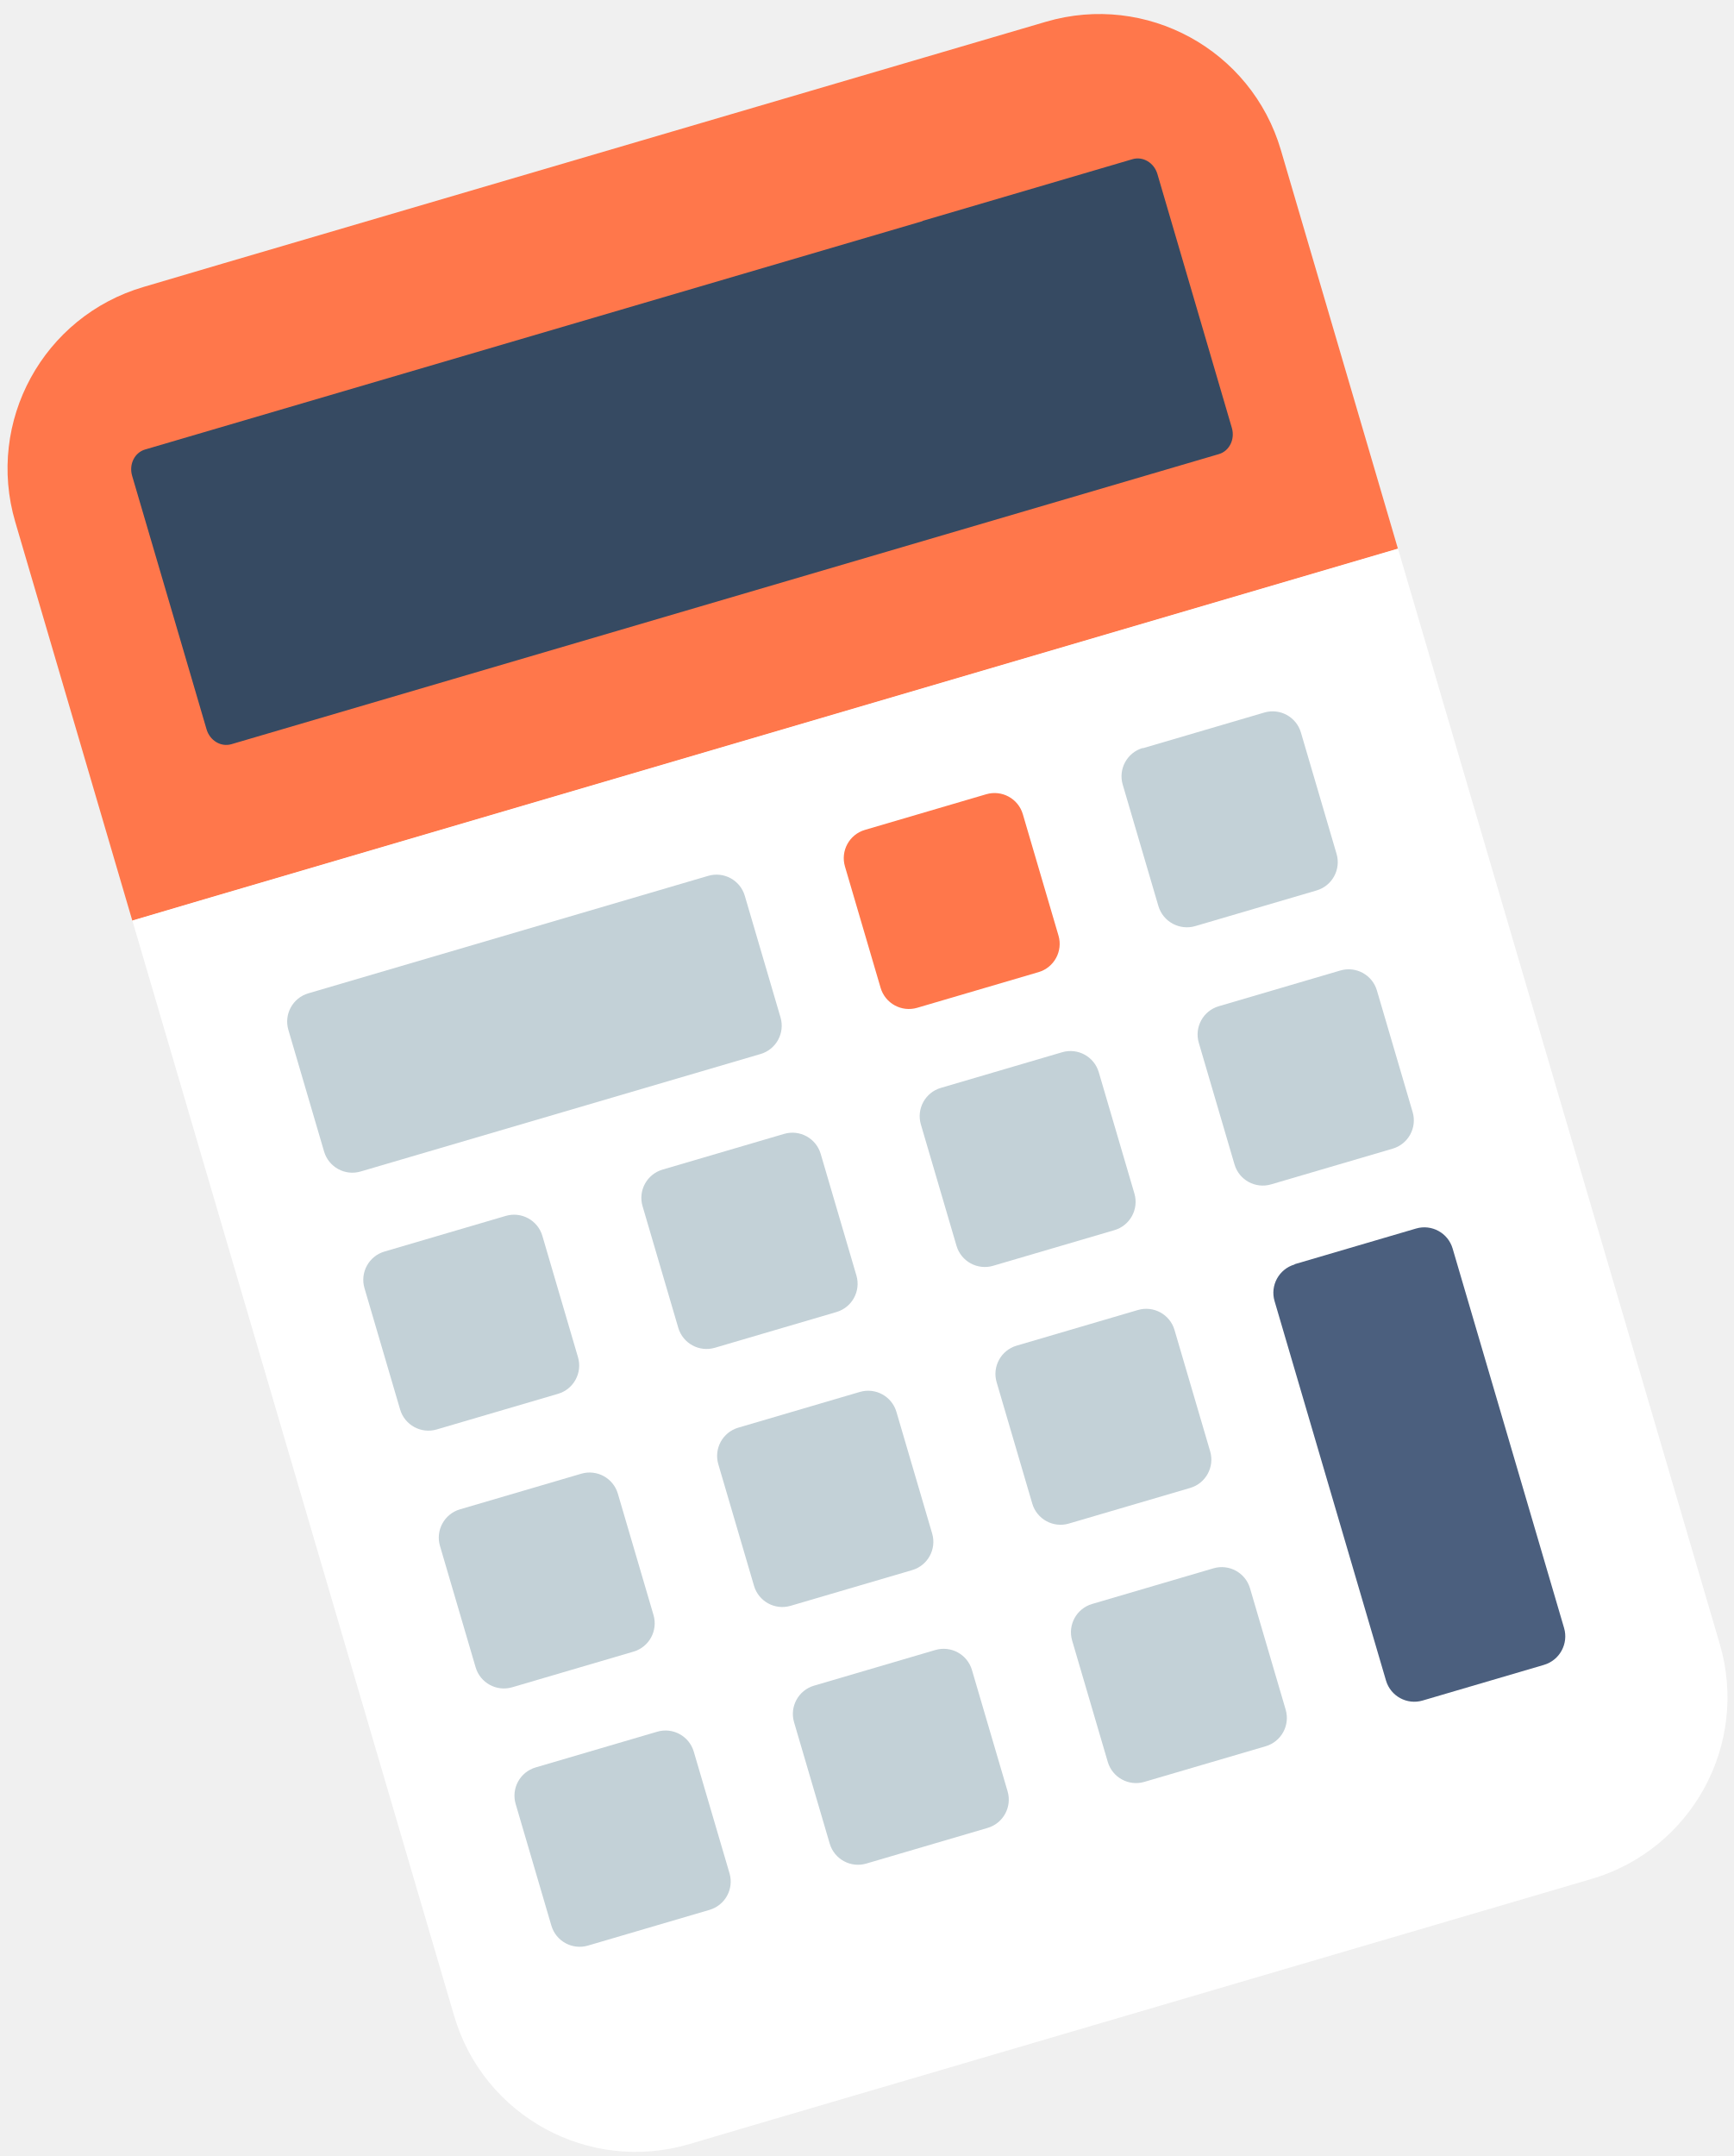
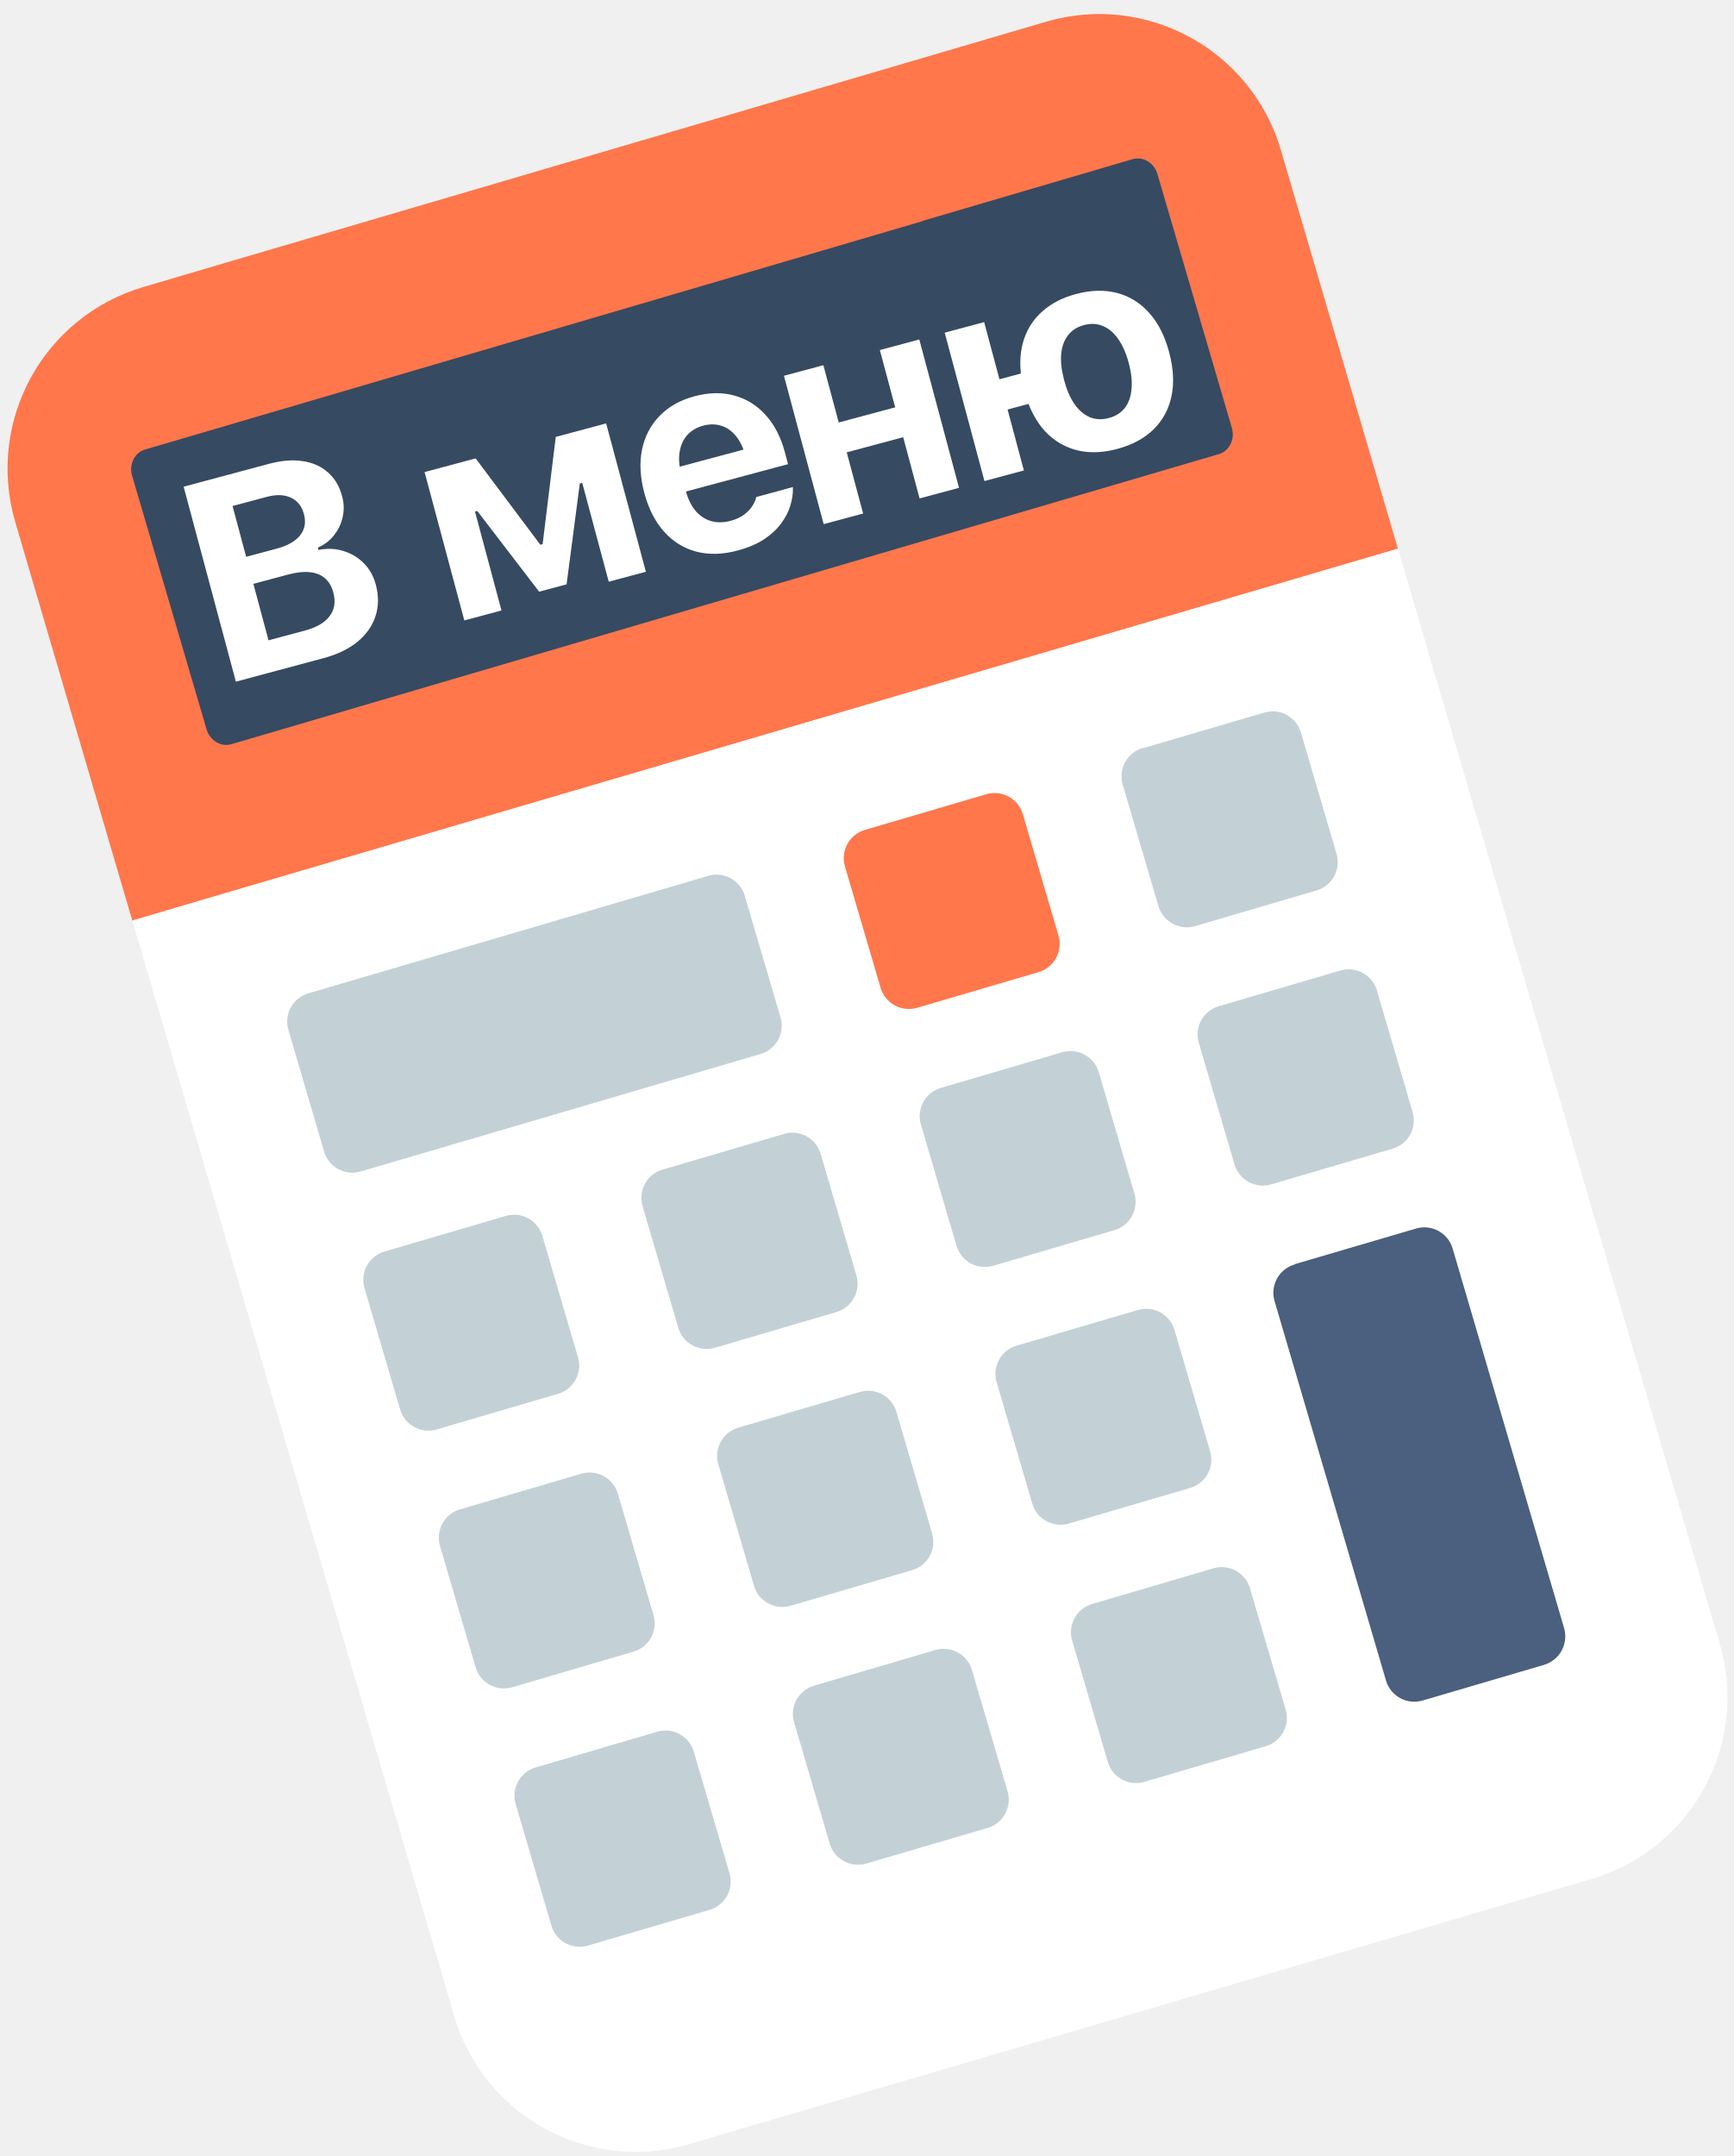
<svg xmlns="http://www.w3.org/2000/svg" width="115" height="143" viewBox="0 0 115 143" fill="none">
  <path d="M69.385 1.443L14.829 17.466L9.521 19.033C2.866 20.988 -0.942 27.963 1.012 34.618L8.78 61.071L14.087 59.504L92.738 36.404L84.97 9.952C83.016 3.296 76.04 -0.512 69.385 1.443Z" fill="#FF774B" />
  <path d="M14.087 59.487L8.78 61.054L30.127 133.706C32.082 140.362 39.057 144.17 45.712 142.215L51.02 140.648L105.576 124.625C112.232 122.67 116.039 115.695 114.085 109.04L92.737 36.387L14.087 59.487Z" fill="white" />
  <path d="M61.197 14.668L9.622 29.815C8.931 30.018 8.544 30.793 8.763 31.551L12.722 45.03L13.7 48.366C13.919 49.124 14.66 49.562 15.351 49.36L80.859 30.119C81.55 29.916 81.938 29.142 81.719 28.383L76.782 11.551C76.563 10.793 75.821 10.355 75.131 10.557L61.197 14.652V14.668Z" fill="#364A62" />
  <path d="M75.823 49.625L83.873 47.26C84.908 46.956 85.995 47.55 86.299 48.584L88.664 56.634C88.968 57.669 88.374 58.756 87.34 59.06L79.29 61.425C78.255 61.729 77.151 61.14 76.843 60.089L74.478 52.039C74.174 51.005 74.768 49.917 75.802 49.613L75.823 49.625Z" fill="#C3D1D7" />
  <path d="M57.376 55.044L65.426 52.679C66.461 52.375 67.549 52.968 67.852 54.003L70.217 62.053C70.521 63.088 69.927 64.175 68.893 64.479L60.843 66.844C59.808 67.148 58.721 66.554 58.417 65.519L56.052 57.469C55.748 56.435 56.342 55.347 57.376 55.044Z" fill="#FF774B" />
  <path d="M46.982 58.092L20.454 65.884C19.418 66.188 18.825 67.275 19.13 68.31L21.499 76.377C21.803 77.413 22.89 78.006 23.925 77.701L50.453 69.909C51.489 69.605 52.082 68.518 51.778 67.483L49.408 59.416C49.104 58.38 48.018 57.787 46.982 58.092Z" fill="#C3D1D7" />
  <path d="M88.915 64.37L80.849 66.74C79.813 67.044 79.221 68.13 79.525 69.166L81.894 77.232C82.198 78.268 83.284 78.861 84.32 78.556L92.386 76.187C93.422 75.883 94.015 74.797 93.711 73.761L91.341 65.695C91.037 64.659 89.951 64.066 88.915 64.37Z" fill="#C3D1D7" />
  <path d="M25.503 83.011L33.553 80.646C34.587 80.342 35.675 80.936 35.979 81.971L38.343 90.021C38.647 91.055 38.054 92.143 37.019 92.447L28.969 94.811C27.935 95.115 26.847 94.522 26.543 93.487L24.178 85.437C23.875 84.402 24.468 83.315 25.503 83.011Z" fill="#C3D1D7" />
  <path d="M52.016 75.207L43.95 77.576C42.914 77.881 42.321 78.967 42.626 80.002L44.995 88.069C45.299 89.104 46.385 89.697 47.421 89.393L55.487 87.023C56.523 86.719 57.116 85.633 56.812 84.598L54.442 76.531C54.138 75.496 53.052 74.903 52.016 75.207Z" fill="#C3D1D7" />
  <path d="M62.413 72.156L70.463 69.791C71.498 69.487 72.585 70.081 72.889 71.115L75.254 79.165C75.558 80.2 74.964 81.287 73.929 81.591L65.879 83.956C64.845 84.26 63.757 83.666 63.453 82.632L61.089 74.582C60.785 73.547 61.378 72.459 62.413 72.156Z" fill="#C3D1D7" />
  <path d="M85.886 83.849L93.937 81.484C94.972 81.18 96.059 81.774 96.363 82.809L103.757 107.979C104.061 109.014 103.472 110.117 102.421 110.426L94.371 112.791C93.336 113.095 92.248 112.501 91.944 111.466L84.551 86.296C84.247 85.262 84.841 84.174 85.875 83.87L85.886 83.849Z" fill="#4B5F7E" />
  <path d="M30.511 100.11L38.561 97.746C39.596 97.442 40.684 98.036 40.987 99.07L43.352 107.12C43.656 108.155 43.062 109.242 42.028 109.546L33.978 111.911C32.943 112.215 31.856 111.621 31.552 110.587L29.187 102.536C28.883 101.502 29.477 100.414 30.511 100.11Z" fill="#C3D1D7" />
  <path d="M57.041 92.322L48.975 94.692C47.94 94.996 47.347 96.082 47.651 97.118L50.02 105.184C50.325 106.219 51.411 106.812 52.446 106.508L60.513 104.139C61.548 103.835 62.141 102.748 61.837 101.713L59.467 93.647C59.163 92.611 58.077 92.018 57.041 92.322Z" fill="#C3D1D7" />
  <path d="M67.438 89.253L75.488 86.888C76.523 86.584 77.611 87.178 77.914 88.213L80.279 96.263C80.583 97.297 79.989 98.385 78.955 98.689L70.905 101.053C69.87 101.357 68.783 100.764 68.479 99.729L66.114 91.679C65.81 90.644 66.404 89.557 67.438 89.253Z" fill="#C3D1D7" />
  <path d="M43.598 114.858L35.532 117.228C34.496 117.532 33.904 118.618 34.208 119.654L36.577 127.72C36.881 128.756 37.968 129.348 39.003 129.044L47.069 126.675C48.105 126.371 48.698 125.284 48.394 124.249L46.024 116.183C45.72 115.147 44.634 114.554 43.598 114.858Z" fill="#C3D1D7" />
  <path d="M54 111.804L62.05 109.439C63.085 109.135 64.172 109.729 64.476 110.763L66.841 118.813C67.145 119.848 66.551 120.935 65.517 121.239L57.467 123.604C56.432 123.908 55.345 123.314 55.041 122.28L52.676 114.23C52.372 113.195 52.966 112.108 54 111.804Z" fill="#C3D1D7" />
  <path d="M72.447 106.386L80.497 104.021C81.532 103.717 82.619 104.311 82.923 105.346L85.288 113.396C85.592 114.43 84.998 115.518 83.964 115.822L75.913 118.186C74.879 118.49 73.791 117.897 73.487 116.862L71.123 108.812C70.819 107.777 71.413 106.69 72.447 106.386Z" fill="#C3D1D7" />
+   <path d="M17 44.849L16.46 42.833L20.215 41.827C20.997 41.617 21.549 41.297 21.868 40.865C22.194 40.432 22.275 39.911 22.112 39.301L22.107 39.284C22 38.883 21.814 38.571 21.549 38.348C21.29 38.123 20.957 37.991 20.55 37.953C20.147 37.907 19.677 37.956 19.139 38.1L15.456 39.087L14.976 37.295L18.346 36.392C19.08 36.195 19.603 35.898 19.913 35.502C20.222 35.105 20.306 34.641 20.164 34.109L20.159 34.091C20.018 33.565 19.729 33.204 19.292 33.007C18.86 32.803 18.324 32.786 17.685 32.958L14.073 33.925L13.535 31.918L17.837 30.766C18.673 30.541 19.422 30.482 20.084 30.586C20.75 30.683 21.307 30.931 21.753 31.33C22.204 31.721 22.518 32.249 22.695 32.912L22.7 32.93C22.823 33.39 22.834 33.845 22.73 34.295C22.633 34.744 22.44 35.148 22.152 35.507C21.87 35.864 21.514 36.136 21.083 36.321L21.124 36.474C21.715 36.36 22.269 36.385 22.786 36.547C23.309 36.708 23.759 36.978 24.136 37.357C24.513 37.736 24.776 38.203 24.925 38.759L24.93 38.777C25.131 39.53 25.124 40.23 24.907 40.877C24.695 41.523 24.296 42.087 23.709 42.572C23.125 43.048 22.371 43.41 21.445 43.658L17 44.849ZM15.647 45.212L12.182 32.281L14.889 31.556L18.353 44.487L15.647 45.212ZM33.267 40.491L30.802 41.151L28.166 31.311L31.553 30.404L35.844 36.131L35.997 36.09L36.867 28.98L40.21 28.084L42.846 37.924L40.382 38.584L38.624 32.025L38.463 32.068L37.585 38.757L35.766 39.245L31.661 33.89L31.509 33.931L33.267 40.491ZM48.933 36.514C47.935 36.781 47.02 36.805 46.187 36.587C45.359 36.367 44.649 35.926 44.056 35.266C43.463 34.605 43.025 33.749 42.743 32.698L42.741 32.689C42.461 31.643 42.412 30.683 42.593 29.808C42.775 28.934 43.163 28.193 43.756 27.586C44.347 26.973 45.12 26.538 46.076 26.282C47.032 26.026 47.912 26.011 48.715 26.238C49.523 26.456 50.215 26.886 50.789 27.526C51.37 28.164 51.794 28.982 52.062 29.98L52.278 30.786L44.213 32.947L43.773 31.308L50.584 29.483L49.763 31.364L49.484 30.325C49.325 29.733 49.104 29.265 48.819 28.918C48.534 28.572 48.204 28.343 47.828 28.233C47.459 28.12 47.065 28.12 46.647 28.232C46.223 28.346 45.877 28.548 45.608 28.837C45.34 29.127 45.167 29.497 45.089 29.946C45.01 30.39 45.047 30.899 45.2 31.473L45.481 32.521C45.63 33.077 45.847 33.528 46.132 33.874C46.421 34.212 46.764 34.441 47.161 34.559C47.557 34.676 47.992 34.672 48.464 34.546C48.84 34.445 49.147 34.302 49.386 34.116C49.624 33.931 49.803 33.739 49.923 33.54C50.048 33.34 50.124 33.169 50.151 33.028L50.163 32.967L52.598 32.305L52.598 32.41C52.609 32.74 52.556 33.103 52.438 33.5C52.326 33.895 52.13 34.287 51.85 34.676C51.576 35.063 51.201 35.419 50.725 35.745C50.247 36.066 49.65 36.322 48.933 36.514ZM61.003 33.059L59.916 28.999L56.17 30.003L57.258 34.062L54.641 34.763L52.005 24.924L54.621 24.223L55.639 28.022L59.385 27.019L58.367 23.219L60.984 22.518L63.62 32.358L61.003 33.059ZM74.118 29.775C73.204 30.02 72.36 30.06 71.587 29.896C70.811 29.726 70.129 29.368 69.541 28.821C68.957 28.267 68.498 27.532 68.162 26.616L67.745 24.951C67.623 24.043 67.685 23.223 67.931 22.491C68.177 21.759 68.59 21.139 69.171 20.631C69.757 20.116 70.489 19.741 71.367 19.505C72.358 19.24 73.267 19.214 74.093 19.428C74.919 19.642 75.628 20.08 76.221 20.74C76.821 21.399 77.263 22.263 77.55 23.333L77.555 23.351C77.844 24.432 77.898 25.407 77.714 26.276C77.531 27.145 77.135 27.878 76.527 28.476C75.919 29.075 75.116 29.508 74.118 29.775ZM73.56 27.725C74.014 27.604 74.367 27.381 74.62 27.057C74.871 26.727 75.018 26.31 75.062 25.805C75.112 25.299 75.051 24.723 74.878 24.078L74.873 24.06C74.7 23.415 74.465 22.885 74.169 22.471C73.878 22.056 73.54 21.773 73.153 21.62C72.771 21.46 72.356 21.44 71.908 21.56C71.46 21.68 71.107 21.906 70.85 22.237C70.597 22.561 70.446 22.976 70.396 23.482C70.352 23.987 70.417 24.562 70.59 25.207L70.594 25.225C70.767 25.871 70.999 26.401 71.289 26.816C71.586 27.23 71.925 27.516 72.308 27.677C72.694 27.829 73.112 27.845 73.56 27.725ZM65.306 31.906L62.669 22.066L65.286 21.365L66.302 25.156L69.035 24.424L69.573 26.431L66.84 27.163L67.922 31.205L65.306 31.906Z" fill="white" />
</svg>
